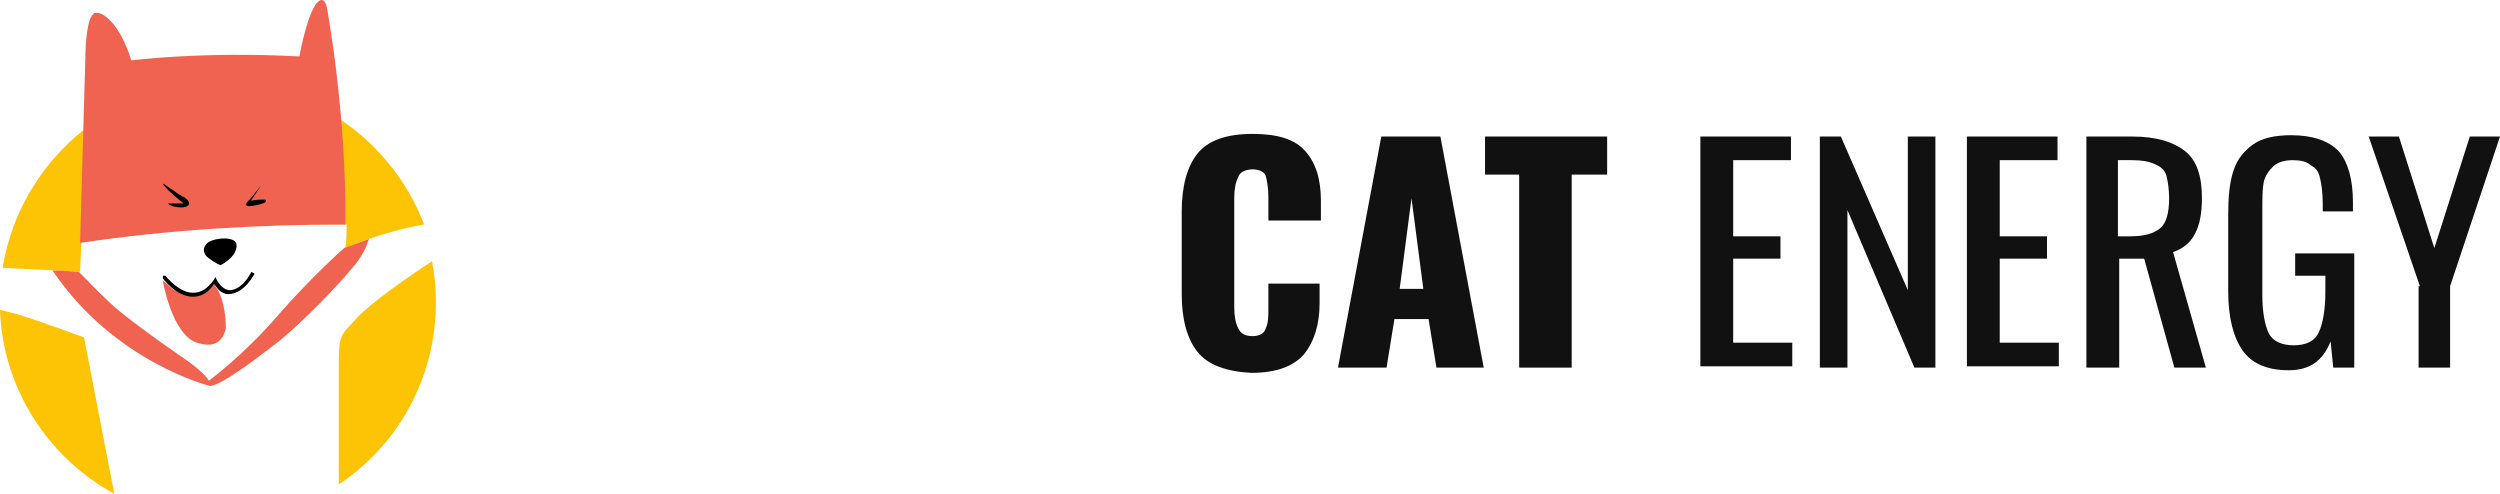
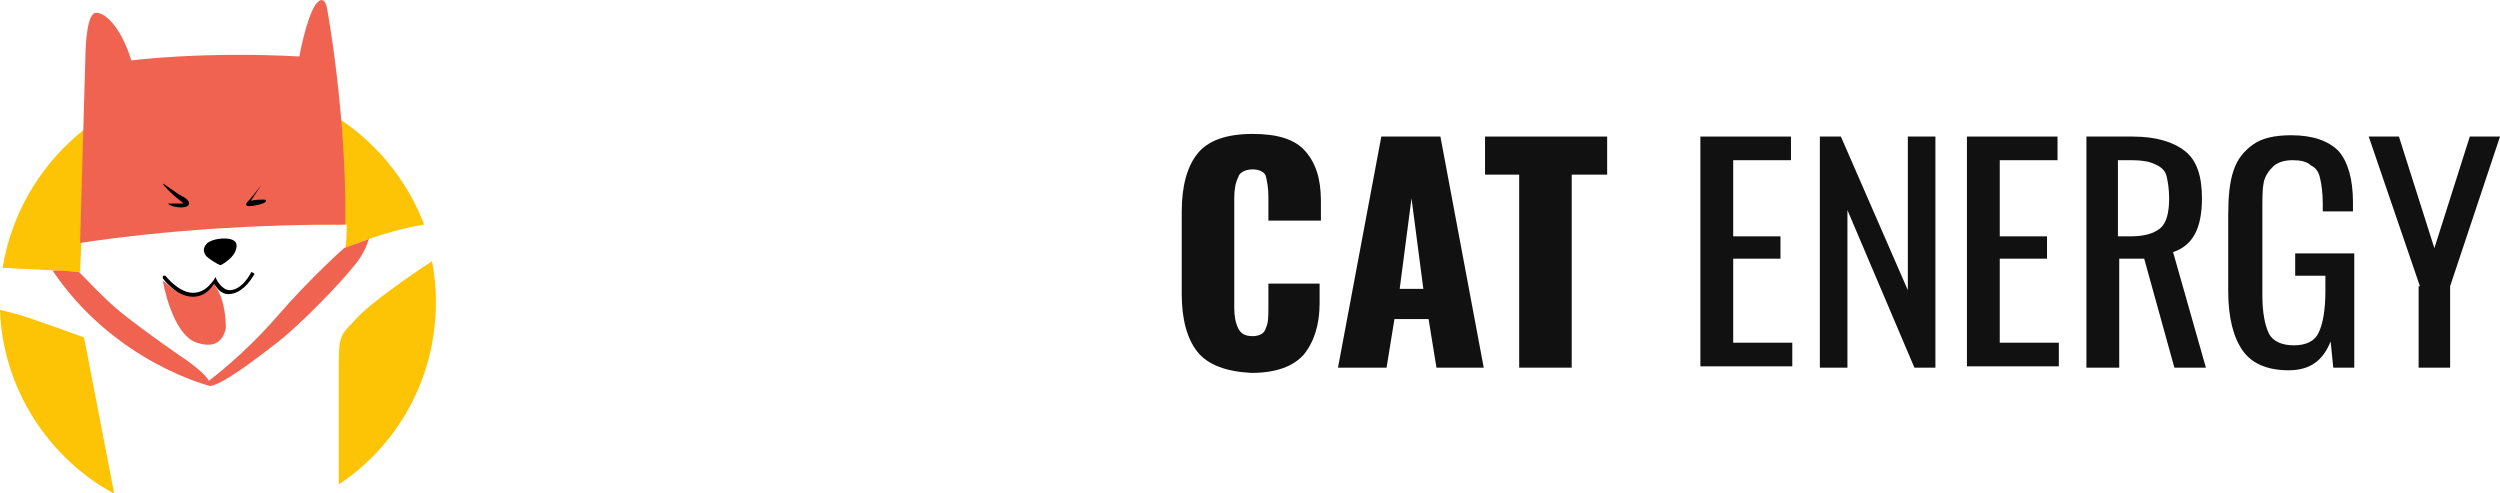
- <svg xmlns="http://www.w3.org/2000/svg" version="1.1" id="Layer_2" x="0px" y="0px" viewBox="0 0.002 190.4 37.598" style="enable-background:new 0 0 33.3 37.6;">
+ <svg xmlns="http://www.w3.org/2000/svg" version="1.1" id="Layer_2" x="0px" y="0px" viewbox="0 0.002 190.4 37.598" class="c1">
  <style type="text/css">
-     .st0 {
-       fill: #FDC305;
-     }
-     .st1 {
-       fill: #F06351;
-     }
-   </style>
+  .st0 { fill: #FDC305; } .st1 { fill: #F06351; } 
+ </style>
+   <style type="text/css">
+  svg.c1 {enable-background:new 0 0 33.3 37.6;}
+ </style>
  <g>
-     <path class="st0" d="M6.1,20.7l0.1-2.3c6.7-0.9,13.4-1.4,20.2-1.3c0,0.6,0,1.2-0.1,1.8c0,0,2.9-1.3,6-1.8     c-2.4-6.3-8.5-10.8-15.6-10.8c-8.3,0-15.2,6.1-16.5,14.1C2.4,20.5,6.1,20.7,6.1,20.7z" />
-     <path class="st0" d="M27.2,24.2c-1.2,1.3-1.4,1.2-1.4,3.5c0,0.9,0,4.9,0,9.2c4.5-3,7.4-8.1,7.4-13.9c0-1.1-0.1-2.1-0.3-3.1     C31.2,21,28.2,23.1,27.2,24.2z" />
+     <path class="st0" d="M6.1,20.7l0.1-2.3c6.7-0.9,13.4-1.4,20.2-1.3c0,0.6,0,1.2-0.1,1.8c0,0,2.9-1.3,6-1.8 c-2.4-6.3-8.5-10.8-15.6-10.8c-8.3,0-15.2,6.1-16.5,14.1C2.4,20.5,6.1,20.7,6.1,20.7z" />
+     <path class="st0" d="M27.2,24.2c-1.2,1.3-1.4,1.2-1.4,3.5c0,0.9,0,4.9,0,9.2c4.5-3,7.4-8.1,7.4-13.9c0-1.1-0.1-2.1-0.3-3.1 C31.2,21,28.2,23.1,27.2,24.2z" />
    <path class="st0" d="M6.4,25.7c0,0-3.8-1.4-5.2-1.8c-0.4-0.1-0.8-0.2-1.2-0.3c0.2,6,3.7,11.3,8.7,14L6.4,25.7z" />
  </g>
-   <path class="st1" d="M26.3,17.1c0.1-8.5-1.4-16.5-1.4-16.5S24.7-0.6,24,0.4c-0.7,1.1-1.2,3.9-1.2,3.9c-7.4-0.4-12.8,0.3-12.8,0.3   C9.2,2,7.9,0.8,7.2,1C6.5,1.3,6.5,4.4,6.5,4.4L6.1,18.5C12.8,17.5,19.6,17.1,26.3,17.1z" />
-   <path d="M12.4,14c0-0.1,1,0.7,1.4,0.9c0.4,0.2,0.6,0.4,0.6,0.6c0,0.2-0.3,0.3-0.6,0.3s-0.9-0.1-1-0.3c0,0,0.6,0,0.9,0h0.3   C14.1,15.6,12.7,14.5,12.4,14z" />
-   <path d="M19.9,14.1c0,0-1,1.3-1.1,1.3c0,0.1-0.2,0.3,0.2,0.3s1.1-0.2,1.2-0.3c0.1-0.1,0.1-0.2-0.1-0.2c-0.2,0-0.7,0-1,0.1L19.9,14.1   C19.9,14.1,20,14,19.9,14.1z" />
-   <path d="M16.8,20.2c0,0,0.8-0.4,1.1-1c0.3-0.7,0-0.9-0.4-1c-0.5-0.1-1.3,0-1.7,0.3c-0.4,0.4-0.3,0.7-0.1,1   C15.9,19.7,16.5,20.1,16.8,20.2z" />
-   <path class="st1" d="M16.3,21.5c0,0-0.2,0.4-0.5,0.6c-0.2,0.2-0.6,0.4-1,0.4c-0.6,0-1.1-0.2-1.5-0.4c-0.2-0.1-0.4-0.3-0.5-0.4   c-0.2-0.2-0.4-0.3-0.4-0.3s0.7,4.1,2.6,4.7c1.8,0.6,2.1-0.7,2.2-1.1c0-0.3,0-2.1-0.8-3.2C16.5,21.4,16.4,21.6,16.3,21.5z" />
+   <path class="st1" d="M26.3,17.1c0.1-8.5-1.4-16.5-1.4-16.5S24.7-0.6,24,0.4c-0.7,1.1-1.2,3.9-1.2,3.9c-7.4-0.4-12.8,0.3-12.8,0.3 C9.2,2,7.9,0.8,7.2,1C6.5,1.3,6.5,4.4,6.5,4.4L6.1,18.5C12.8,17.5,19.6,17.1,26.3,17.1z" />
+   <path d="M12.4,14c0-0.1,1,0.7,1.4,0.9c0.4,0.2,0.6,0.4,0.6,0.6c0,0.2-0.3,0.3-0.6,0.3s-0.9-0.1-1-0.3c0,0,0.6,0,0.9,0h0.3 C14.1,15.6,12.7,14.5,12.4,14z" />
+   <path d="M19.9,14.1c0,0-1,1.3-1.1,1.3c0,0.1-0.2,0.3,0.2,0.3s1.1-0.2,1.2-0.3c0.1-0.1,0.1-0.2-0.1-0.2c-0.2,0-0.7,0-1,0.1L19.9,14.1 C19.9,14.1,20,14,19.9,14.1z" />
+   <path d="M16.8,20.2c0,0,0.8-0.4,1.1-1c0.3-0.7,0-0.9-0.4-1c-0.5-0.1-1.3,0-1.7,0.3c-0.4,0.4-0.3,0.7-0.1,1 C15.9,19.7,16.5,20.1,16.8,20.2z" />
+   <path class="st1" d="M16.3,21.5c0,0-0.2,0.4-0.5,0.6c-0.2,0.2-0.6,0.4-1,0.4c-0.6,0-1.1-0.2-1.5-0.4c-0.2-0.1-0.4-0.3-0.5-0.4 c-0.2-0.2-0.4-0.3-0.4-0.3s0.7,4.1,2.6,4.7c1.8,0.6,2.1-0.7,2.2-1.1c0-0.3,0-2.1-0.8-3.2C16.5,21.4,16.4,21.6,16.3,21.5z" />
  <g>
-     <path d="M14.7,22.6C14.7,22.6,14.7,22.6,14.7,22.6c-1.3,0-2.3-1.4-2.3-1.4c0-0.1,0-0.2,0-0.2c0.1,0,0.2,0,0.2,0c0,0,1,1.3,2.1,1.3     c0,0,0,0,0,0c0.6,0,1.1-0.3,1.6-1l0.1-0.2l0.1,0.2c0,0,0.4,0.8,1,0.8c0.5,0,1.1-0.4,1.6-1.3c0-0.1,0.1-0.1,0.2,0     c0.1,0,0.1,0.1,0,0.2c-0.6,1-1.3,1.4-1.9,1.4c-0.6,0-0.9-0.5-1.1-0.8C15.9,22.3,15.3,22.6,14.7,22.6z" />
+     <path d="M14.7,22.6C14.7,22.6,14.7,22.6,14.7,22.6c-1.3,0-2.3-1.4-2.3-1.4c0-0.1,0-0.2,0-0.2c0.1,0,0.2,0,0.2,0c0,0,1,1.3,2.1,1.3 c0,0,0,0,0,0c0.6,0,1.1-0.3,1.6-1l0.1-0.2l0.1,0.2c0,0,0.4,0.8,1,0.8c0.5,0,1.1-0.4,1.6-1.3c0-0.1,0.1-0.1,0.2,0 c0.1,0,0.1,0.1,0,0.2c-0.6,1-1.3,1.4-1.9,1.4c-0.6,0-0.9-0.5-1.1-0.8C15.9,22.3,15.3,22.6,14.7,22.6z" />
  </g>
-   <path class="st1" d="M26.2,18.9c0,0-2.5,2.2-5.1,5.2S15.9,29,15.9,29c-0.2-0.5-1.6-1.5-1.6-1.5s-3.1-2.1-5.2-3.8   c-1.2-1-2.3-2.2-3.1-3c-0.3,0-1.1-0.1-2-0.1c4.7,7,12,8.8,12,8.8c0.9-0.1,3.3-1.9,5.1-3.3c1.8-1.4,4.8-4.5,5.9-5.9   c0.6-0.7,0.9-1.4,1.1-2C27,18.6,26.2,18.9,26.2,18.9z" />
+   <path class="st1" d="M26.2,18.9c0,0-2.5,2.2-5.1,5.2S15.9,29,15.9,29c-0.2-0.5-1.6-1.5-1.6-1.5s-3.1-2.1-5.2-3.8 c-1.2-1-2.3-2.2-3.1-3c-0.3,0-1.1-0.1-2-0.1c4.7,7,12,8.8,12,8.8c0.9-0.1,3.3-1.9,5.1-3.3c1.8-1.4,4.8-4.5,5.9-5.9 c0.6-0.7,0.9-1.4,1.1-2C27,18.6,26.2,18.9,26.2,18.9z" />
  <g transform="matrix(1, 0, 0, 1, 90, 10.2)">
-     <path class="st0" d="M1.2,16.6c-0.8-1-1.2-2.5-1.2-4.4V5.9c0-1.9,0.4-3.4,1.2-4.4C2,0.5,3.4,0,5.4,0c1.9,0,3.2,0.4,4,1.3     c0.8,0.9,1.2,2.1,1.2,3.8v1.5H6.6V4.8c0-0.7-0.1-1.2-0.2-1.6C6.3,2.9,5.9,2.7,5.4,2.7S4.4,2.9,4.3,3.3C4.1,3.7,4,4.2,4,4.9v8.3     c0,0.7,0.1,1.2,0.3,1.6c0.2,0.4,0.5,0.6,1.1,0.6c0.5,0,0.9-0.2,1-0.6c0.2-0.4,0.2-0.9,0.2-1.6v-1.8h3.9v1.5c0,1.6-0.4,2.9-1.2,3.9     c-0.8,0.9-2.1,1.4-4,1.4C3.4,18.1,2,17.6,1.2,16.6z" style="fill: rgb(17, 17, 17);" />
+     <path class="st0" d="M1.2,16.6c-0.8-1-1.2-2.5-1.2-4.4V5.9c0-1.9,0.4-3.4,1.2-4.4C2,0.5,3.4,0,5.4,0c1.9,0,3.2,0.4,4,1.3 c0.8,0.9,1.2,2.1,1.2,3.8v1.5H6.6V4.8c0-0.7-0.1-1.2-0.2-1.6C6.3,2.9,5.9,2.7,5.4,2.7S4.4,2.9,4.3,3.3C4.1,3.7,4,4.2,4,4.9v8.3 c0,0.7,0.1,1.2,0.3,1.6c0.2,0.4,0.5,0.6,1.1,0.6c0.5,0,0.9-0.2,1-0.6c0.2-0.4,0.2-0.9,0.2-1.6v-1.8h3.9v1.5c0,1.6-0.4,2.9-1.2,3.9 c-0.8,0.9-2.1,1.4-4,1.4C3.4,18.1,2,17.6,1.2,16.6z" style="fill: rgb(17, 17, 17);" />
    <path class="st0" d="M15.2,0.2h4.5L23,17.8h-3.6l-0.6-3.7h-2.6l-0.6,3.7h-3.7L15.2,0.2z M18.4,11.8l-0.9-6.9l-0.9,6.9H18.4z" style="fill: rgb(17, 17, 17);" />
    <path class="st0" d="M25.8,3.1h-2.7V0.2h9.3v2.9h-2.7v14.7h-4V3.1z" style="fill: rgb(17, 17, 17);" />
    <path class="st0" d="M39.5,0.2h6.9v1.8H42v5.8h3.6v1.7H42v6.4h4.5v1.8h-7V0.2z" style="fill: rgb(17, 17, 17);" />
    <path class="st0" d="M48.5,0.2h1.7l5.1,11.7V0.2h2.1v17.6h-1.6l-5.1-12v12h-2.1V0.2z" style="fill: rgb(17, 17, 17);" />
    <path class="st0" d="M59.8,0.2h6.9v1.8h-4.4v5.8h3.6v1.7h-3.6v6.4h4.5v1.8h-7V0.2z" style="fill: rgb(17, 17, 17);" />
-     <path class="st0" d="M68.8,0.2h3.6c1.8,0,3.1,0.4,4,1.1s1.3,1.9,1.3,3.6c0,2.3-0.7,3.6-2.2,4.1l2.5,8.8h-2.4l-2.3-8.3h-1.9v8.3     h-2.5V0.2z M72.2,7.8c1.1,0,1.8-0.2,2.3-0.6C75,6.8,75.2,6,75.2,4.9c0-0.7-0.1-1.3-0.2-1.7s-0.4-0.7-0.9-0.9     c-0.4-0.2-1-0.3-1.7-0.3h-1.1v5.8H72.2z" style="fill: rgb(17, 17, 17);" />
-     <path class="st0" d="M80.8,16.5c-0.7-1-1.1-2.5-1.1-4.5V6.2c0-1.4,0.1-2.5,0.4-3.4c0.3-0.9,0.8-1.5,1.5-2c0.7-0.5,1.7-0.7,2.9-0.7     c1.6,0,2.8,0.4,3.6,1.2c0.7,0.8,1.1,2.1,1.1,3.9v0.7h-2.3V5.3c0-0.8-0.1-1.5-0.2-1.9c-0.1-0.5-0.3-0.8-0.7-1     C85.7,2.1,85.2,2,84.6,2c-0.7,0-1.2,0.2-1.5,0.5c-0.3,0.3-0.6,0.7-0.7,1.2c-0.1,0.5-0.1,1.2-0.1,2.1v6.5c0,1.3,0.2,2.3,0.5,2.9     c0.3,0.6,1,0.9,1.9,0.9c0.9,0,1.6-0.3,1.9-1c0.3-0.6,0.5-1.7,0.5-3.1v-1.2h-2.3V9.1h4.5v8.7h-1.6l-0.2-2c-0.6,1.5-1.6,2.2-3.2,2.2     C82.7,18,81.5,17.5,80.8,16.5z" style="fill: rgb(17, 17, 17);" />
+     <path class="st0" d="M68.8,0.2h3.6c1.8,0,3.1,0.4,4,1.1s1.3,1.9,1.3,3.6c0,2.3-0.7,3.6-2.2,4.1l2.5,8.8h-2.4l-2.3-8.3h-1.9v8.3 h-2.5V0.2z M72.2,7.8c1.1,0,1.8-0.2,2.3-0.6C75,6.8,75.2,6,75.2,4.9c0-0.7-0.1-1.3-0.2-1.7s-0.4-0.7-0.9-0.9 c-0.4-0.2-1-0.3-1.7-0.3h-1.1v5.8H72.2z" style="fill: rgb(17, 17, 17);" />
+     <path class="st0" d="M80.8,16.5c-0.7-1-1.1-2.5-1.1-4.5V6.2c0-1.4,0.1-2.5,0.4-3.4c0.3-0.9,0.8-1.5,1.5-2c0.7-0.5,1.7-0.7,2.9-0.7 c1.6,0,2.8,0.4,3.6,1.2c0.7,0.8,1.1,2.1,1.1,3.9v0.7h-2.3V5.3c0-0.8-0.1-1.5-0.2-1.9c-0.1-0.5-0.3-0.8-0.7-1 C85.7,2.1,85.2,2,84.6,2c-0.7,0-1.2,0.2-1.5,0.5c-0.3,0.3-0.6,0.7-0.7,1.2c-0.1,0.5-0.1,1.2-0.1,2.1v6.5c0,1.3,0.2,2.3,0.5,2.9 c0.3,0.6,1,0.9,1.9,0.9c0.9,0,1.6-0.3,1.9-1c0.3-0.6,0.5-1.7,0.5-3.1v-1.2h-2.3V9.1h4.5v8.7h-1.6l-0.2-2c-0.6,1.5-1.6,2.2-3.2,2.2 C82.7,18,81.5,17.5,80.8,16.5z" style="fill: rgb(17, 17, 17);" />
    <path class="st0" d="M94.3,11.6L90.4,0.2h2.3l2.7,8.5l2.7-8.5h2.3l-3.8,11.4v6.2h-2.4V11.6z" style="fill: rgb(17, 17, 17);" />
  </g>
</svg>
